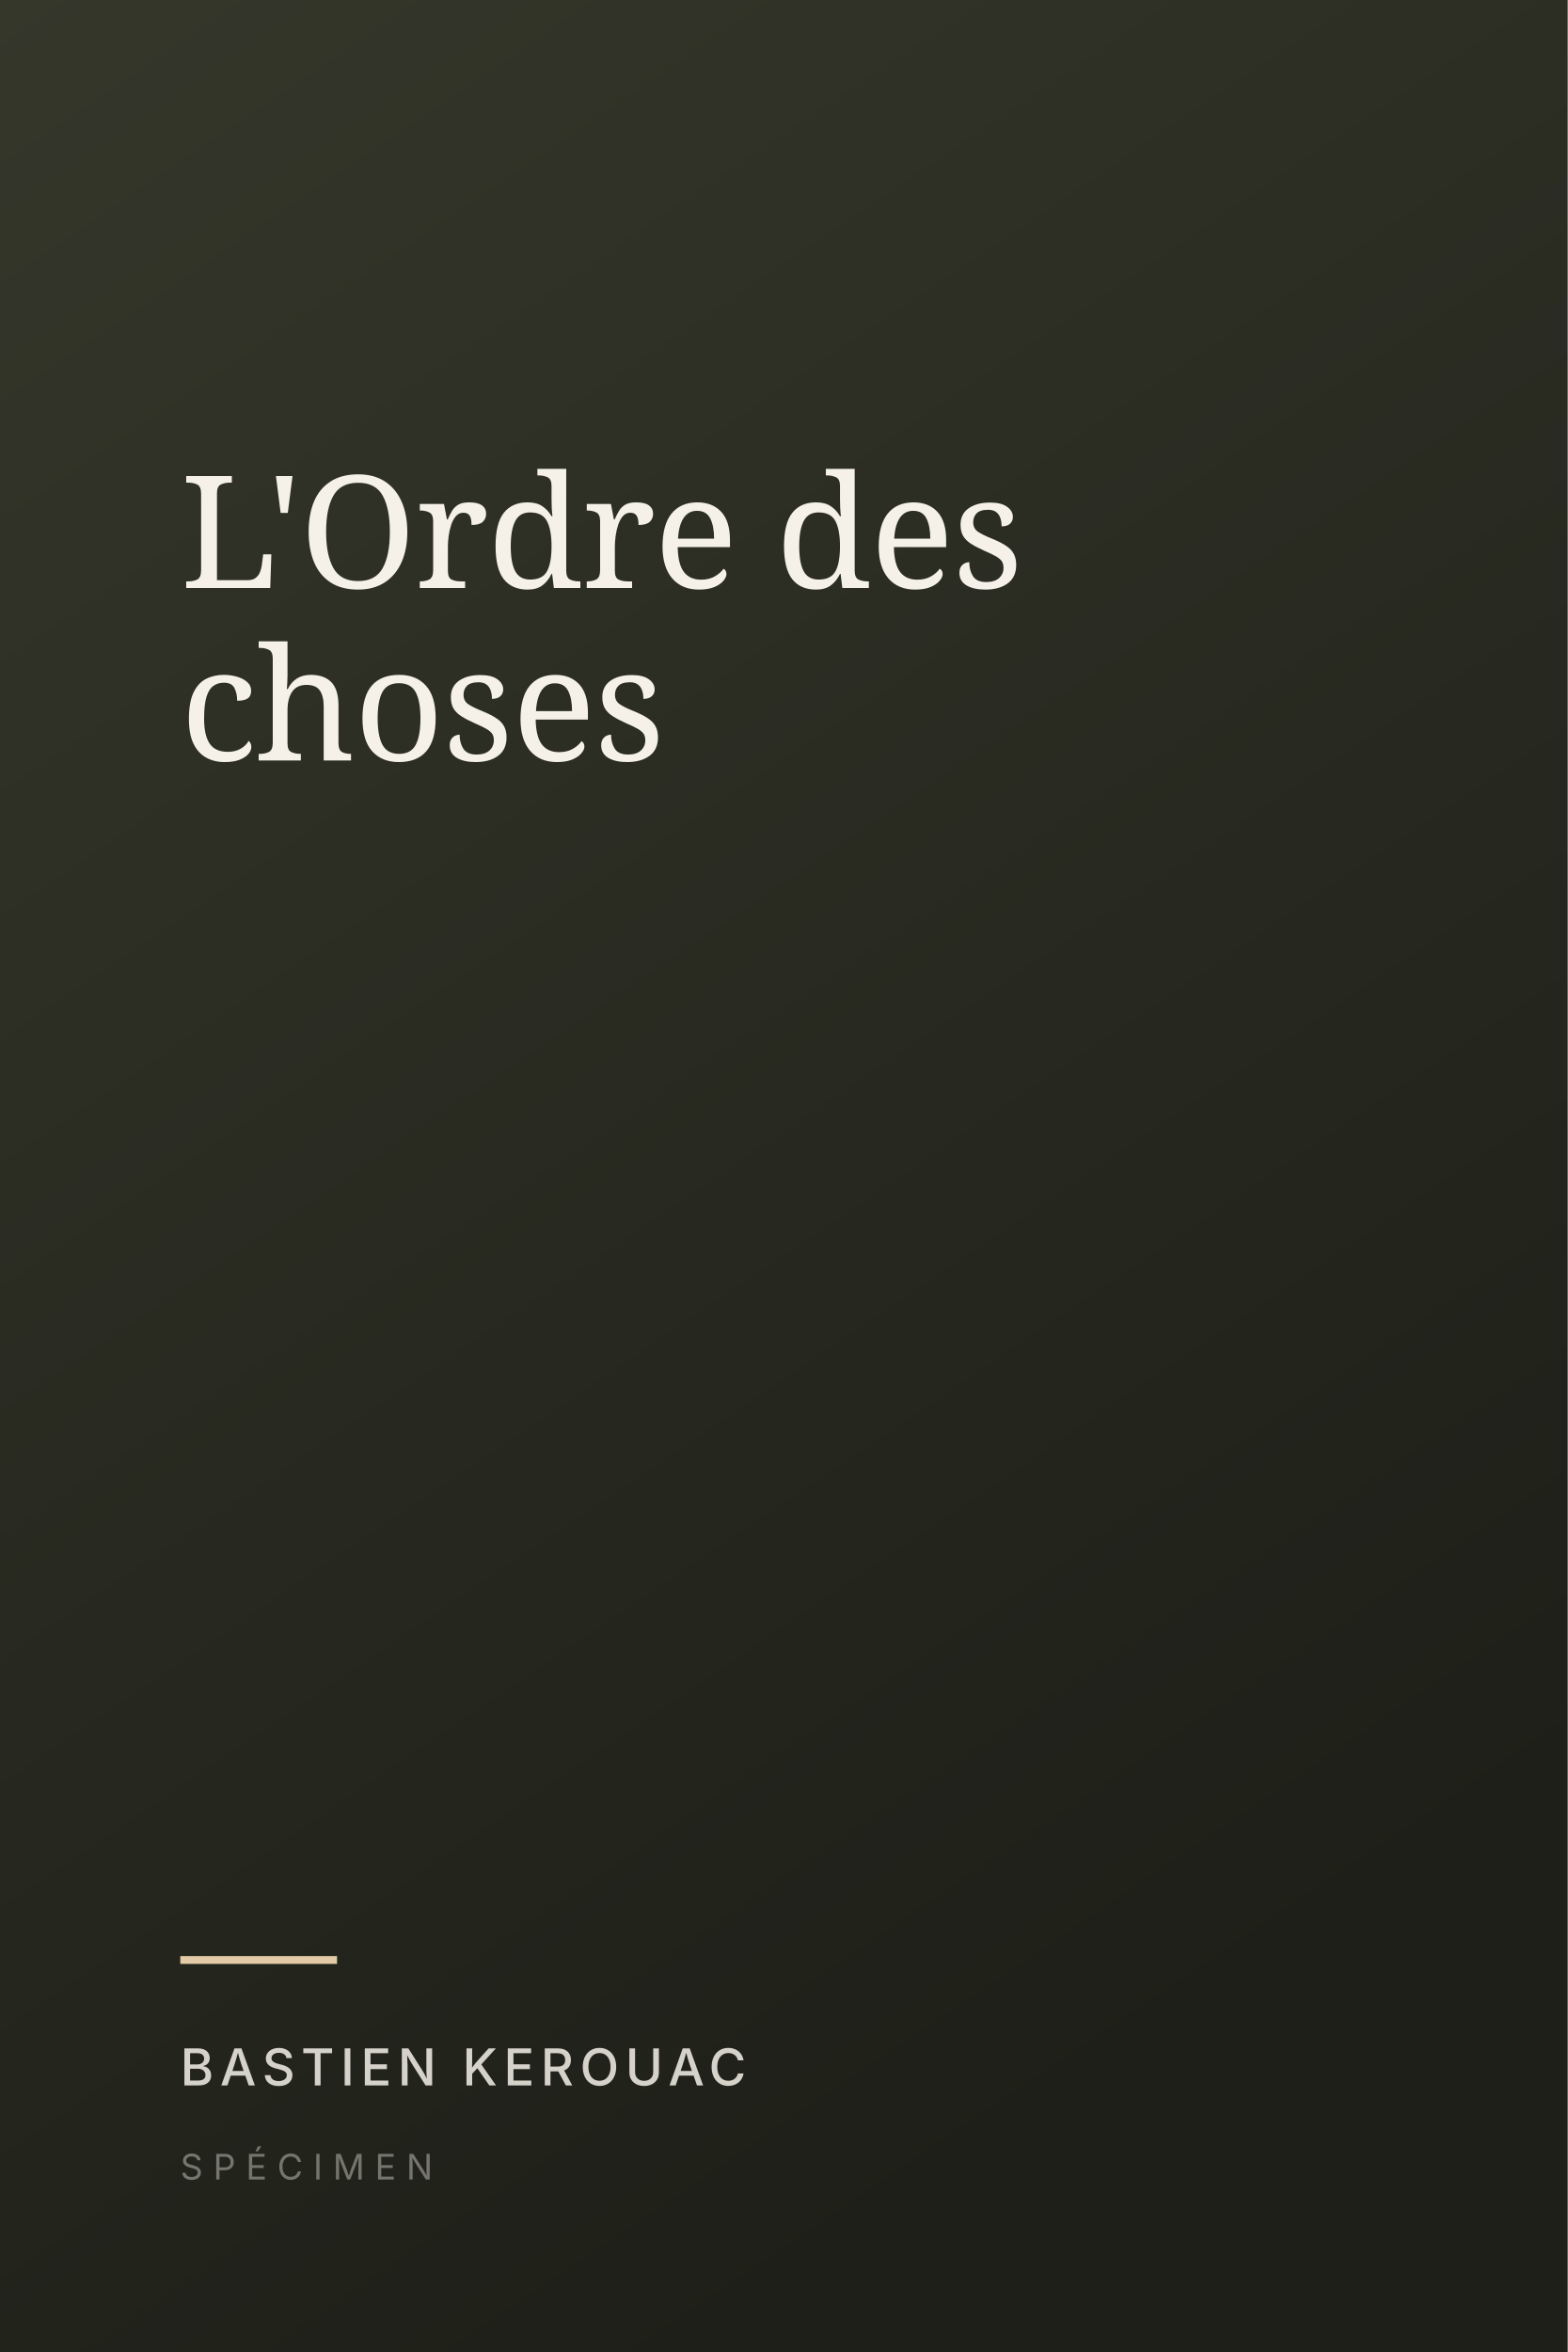
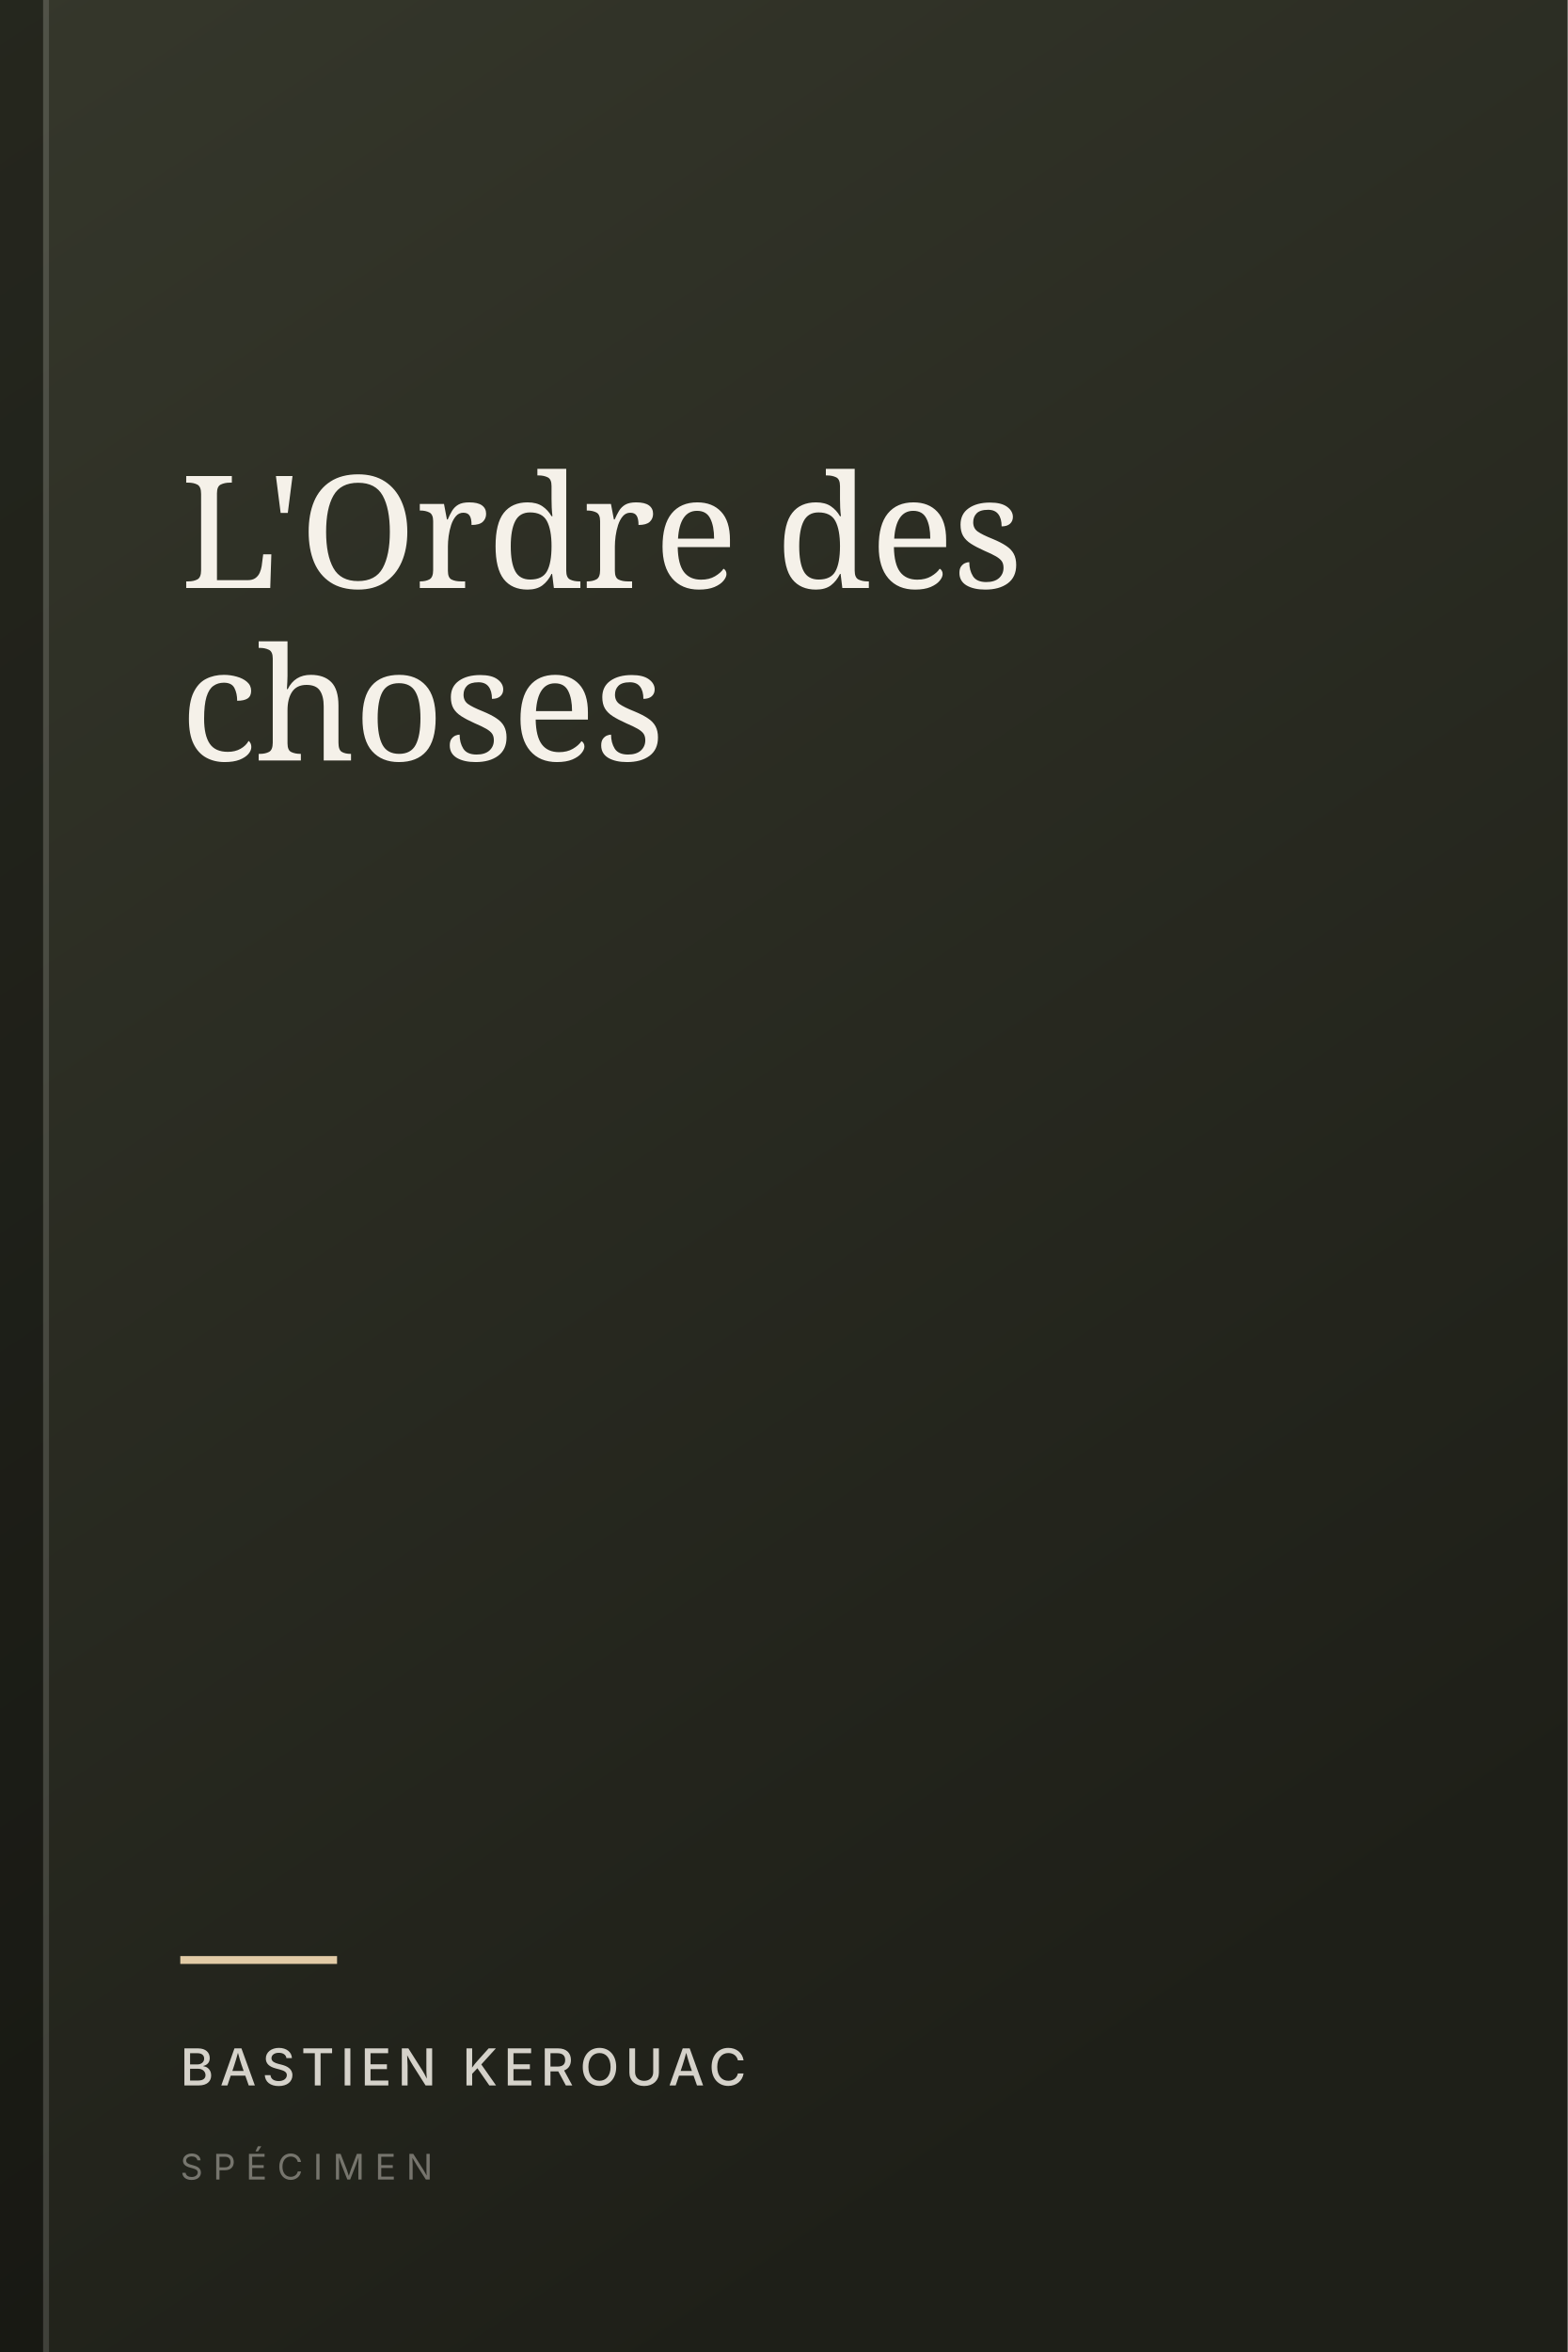
<svg xmlns="http://www.w3.org/2000/svg" viewBox="0 0 400 600" role="img" aria-hidden="true">
  <defs>
    <linearGradient id="fond" x1="0" y1="0" x2="0.45" y2="1">
      <stop offset="0%" stop-color="#35372b" />
      <stop offset="100%" stop-color="#1e1f18" />
    </linearGradient>
  </defs>
  <rect width="400" height="600" fill="url(#fond)" />
+   <rect x="0" y="0" width="11" height="600" fill="#000" opacity="0.30" />
+   <rect x="11" y="0" width="1.5" height="600" fill="#fff" opacity="0.14" />
  <text x="46" y="150" font-family="'Cormorant Garamond', Georgia, serif" font-size="40" font-weight="400" fill="#f5f1e9" letter-spacing="-0.4">
    <tspan x="46" dy="0">L'Ordre des</tspan>
    <tspan x="46" dy="44">choses</tspan>
  </text>
  <line x1="46" y1="500" x2="86" y2="500" stroke="#e2cba6" stroke-width="2" />
  <text x="46" y="532" font-family="'Inter', system-ui, sans-serif" font-size="13" font-weight="500" letter-spacing="1.6" fill="#f5f1e9" opacity="0.85">BASTIEN KEROUAC</text>
  <text x="46" y="556" font-family="'Inter', system-ui, sans-serif" font-size="9" letter-spacing="2.6" fill="#f5f1e9" opacity="0.4">SPÉCIMEN</text>
</svg>
